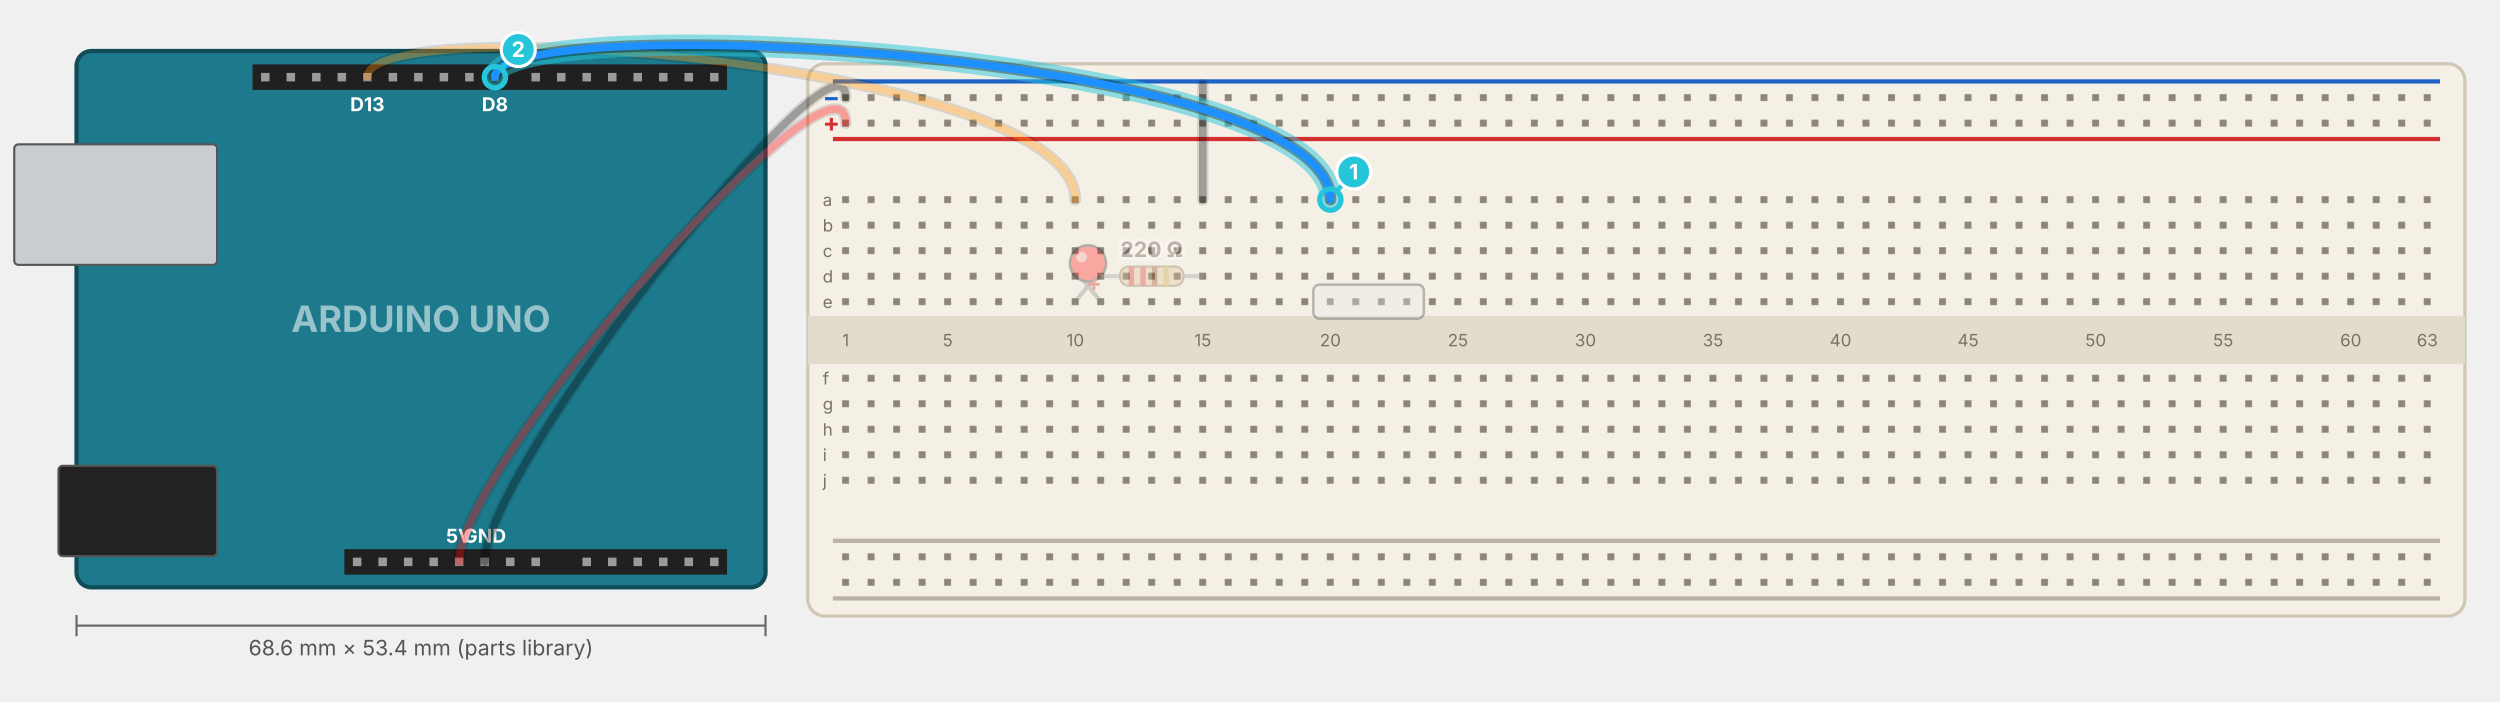
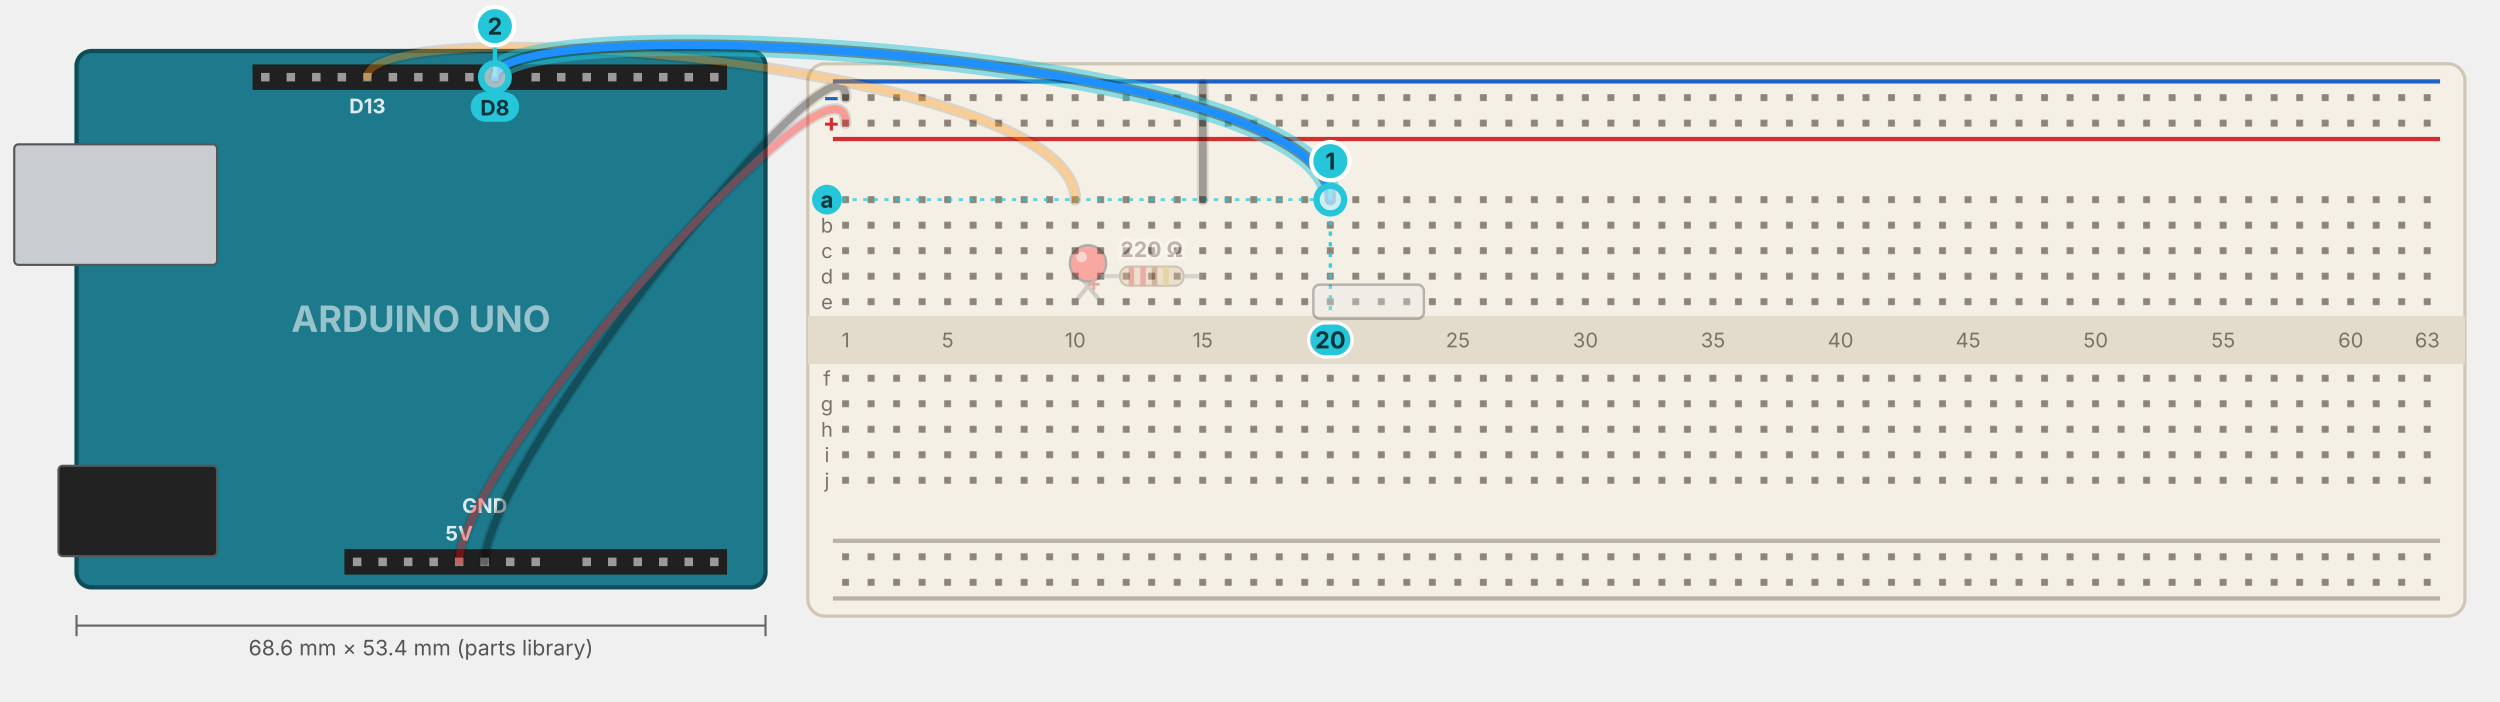
<svg xmlns="http://www.w3.org/2000/svg" viewBox="0 0 1176 330" font-family="system-ui,-apple-system,Segoe UI,sans-serif">
  <rect x="36" y="24" width="324.1" height="252.3" rx="7" fill="#1d7a8c" stroke="#0f4c57" stroke-width="2" />
  <rect x="6.7" y="67.9" width="95.4" height="56.7" rx="2" fill="#c9ccd1" stroke="#555" />
  <rect x="27.5" y="219.1" width="74.6" height="42.5" rx="2" fill="#222" stroke="#555" />
  <rect x="118.8" y="30.3" width="223.2" height="12.0" fill="#202020" />
  <rect x="162.0" y="258.3" width="180.0" height="12.0" fill="#202020" />
  <rect x="166.0" y="262.3" width="4" height="4" fill="#9a9a9a" />
  <rect x="178.0" y="262.3" width="4" height="4" fill="#9a9a9a" />
  <rect x="190.0" y="262.3" width="4" height="4" fill="#9a9a9a" />
  <rect x="202.0" y="262.3" width="4" height="4" fill="#9a9a9a" />
  <rect x="214.0" y="262.3" width="4" height="4" fill="#9a9a9a" />
  <rect x="226.0" y="262.3" width="4" height="4" fill="#9a9a9a" />
  <rect x="238.0" y="262.3" width="4" height="4" fill="#9a9a9a" />
  <rect x="250.0" y="262.3" width="4" height="4" fill="#9a9a9a" />
  <rect x="274.0" y="262.3" width="4" height="4" fill="#9a9a9a" />
  <rect x="286.0" y="262.3" width="4" height="4" fill="#9a9a9a" />
  <rect x="298.0" y="262.3" width="4" height="4" fill="#9a9a9a" />
  <rect x="310.0" y="262.3" width="4" height="4" fill="#9a9a9a" />
  <rect x="322.0" y="262.3" width="4" height="4" fill="#9a9a9a" />
  <rect x="334.0" y="262.3" width="4" height="4" fill="#9a9a9a" />
  <rect x="334.0" y="34.3" width="4" height="4" fill="#9a9a9a" />
  <rect x="322.0" y="34.3" width="4" height="4" fill="#9a9a9a" />
  <rect x="310.0" y="34.3" width="4" height="4" fill="#9a9a9a" />
  <rect x="298.0" y="34.3" width="4" height="4" fill="#9a9a9a" />
  <rect x="286.0" y="34.3" width="4" height="4" fill="#9a9a9a" />
  <rect x="274.0" y="34.3" width="4" height="4" fill="#9a9a9a" />
  <rect x="262.0" y="34.3" width="4" height="4" fill="#9a9a9a" />
  <rect x="250.0" y="34.3" width="4" height="4" fill="#9a9a9a" />
  <rect x="230.8" y="34.3" width="4" height="4" fill="#9a9a9a" />
  <rect x="218.8" y="34.3" width="4" height="4" fill="#9a9a9a" />
  <rect x="206.8" y="34.3" width="4" height="4" fill="#9a9a9a" />
  <rect x="194.8" y="34.3" width="4" height="4" fill="#9a9a9a" />
  <rect x="182.8" y="34.3" width="4" height="4" fill="#9a9a9a" />
  <rect x="170.8" y="34.3" width="4" height="4" fill="#9a9a9a" />
  <rect x="158.8" y="34.3" width="4" height="4" fill="#9a9a9a" />
  <rect x="146.8" y="34.3" width="4" height="4" fill="#9a9a9a" />
  <rect x="134.8" y="34.3" width="4" height="4" fill="#9a9a9a" />
  <rect x="122.8" y="34.3" width="4" height="4" fill="#9a9a9a" />
  <text x="198.0" y="156.1" text-anchor="middle" font-size="17" font-weight="700" fill="#ffffff" opacity=".55">ARDUINO UNO</text>
-   <text x="216.0" y="255.3" text-anchor="middle" font-size="9" font-weight="700" fill="#fff">5V</text>
-   <text x="172.8" y="52.3" text-anchor="middle" font-size="9" font-weight="700" fill="#fff">D13</text>
-   <text x="232.8" y="52.3" text-anchor="middle" font-size="9" font-weight="700" fill="#fff">D8</text>
-   <text x="228.0" y="255.3" text-anchor="middle" font-size="9" font-weight="700" fill="#fff">GND</text>
+   <text x="172.8" y="53.3" text-anchor="middle" font-size="9.5" font-weight="700" fill="#fff" opacity=".85">D13</text>
+   <text x="216.0" y="254.3" text-anchor="middle" font-size="9.5" font-weight="700" fill="#fff" opacity=".85">5V</text>
+   <text x="228.0" y="241.3" text-anchor="middle" font-size="9.5" font-weight="700" fill="#fff" opacity=".85">GND</text>
+   <rect x="221.4" y="43.3" width="22.8" height="14" rx="7" fill="#26c6da" />
+   <text x="232.8" y="54.3" text-anchor="middle" font-size="10" font-weight="700" fill="#06343a">D8</text>
  <path d="M36 289.283v10M360.1 289.283v10M36 294.283H360.1" stroke="#666" fill="none" />
  <text x="198.0" y="308.283" text-anchor="middle" font-size="10" fill="#555">68.6 mm × 53.4 mm (parts library)</text>
  <rect x="380" y="30" width="779.5" height="259.8" rx="8" fill="#f4f0e6" stroke="#cfc6b4" stroke-width="1.5" />
  <rect x="380" y="148.6" width="779.5" height="22.7" fill="#e3dccd" />
  <pattern id="holes" x="391.76" y="87.92" width="12" height="12" patternUnits="userSpaceOnUse">
    <rect x="4.4" y="4.4" width="3.2" height="3.2" fill="#8c8477" />
  </pattern>
  <rect x="391.8" y="87.9" width="756" height="60" fill="url(#holes)" />
  <rect x="391.8" y="171.9" width="756" height="60" fill="url(#holes)" />
  <rect x="391.8" y="51.9" width="756" height="12" fill="url(#holes)" />
  <line x1="391.8" y1="65.4" x2="1147.8" y2="65.4" stroke="#d32f2f" stroke-width="2" />
  <text x="387" y="61.9" font-size="12" font-weight="700" fill="#d32f2f">+</text>
  <rect x="391.8" y="39.9" width="756" height="12" fill="url(#holes)" />
  <line x1="391.8" y1="38.3" x2="1147.8" y2="38.3" stroke="#1e63c6" stroke-width="2" />
  <text x="387" y="49.9" font-size="12" font-weight="700" fill="#1e63c6">−</text>
  <rect x="391.8" y="256.0" width="756" height="12" fill="url(#holes)" />
  <line x1="391.8" y1="254.4" x2="1147.8" y2="254.4" stroke="#b9b2a5" stroke-width="2" />
  <rect x="391.8" y="268.0" width="756" height="12" fill="url(#holes)" />
  <line x1="391.8" y1="281.5" x2="1147.8" y2="281.5" stroke="#b9b2a5" stroke-width="2" />
-   <text x="397.8" y="162.9" text-anchor="middle" font-size="8" fill="#7a7266">1</text>
-   <text x="445.8" y="162.9" text-anchor="middle" font-size="8" fill="#7a7266">5</text>
-   <text x="505.8" y="162.9" text-anchor="middle" font-size="8" fill="#7a7266">10</text>
-   <text x="565.8" y="162.9" text-anchor="middle" font-size="8" fill="#7a7266">15</text>
-   <text x="625.8" y="162.9" text-anchor="middle" font-size="8" fill="#7a7266">20</text>
-   <text x="685.8" y="162.9" text-anchor="middle" font-size="8" fill="#7a7266">25</text>
-   <text x="745.8" y="162.9" text-anchor="middle" font-size="8" fill="#7a7266">30</text>
-   <text x="805.8" y="162.9" text-anchor="middle" font-size="8" fill="#7a7266">35</text>
-   <text x="865.8" y="162.9" text-anchor="middle" font-size="8" fill="#7a7266">40</text>
-   <text x="925.8" y="162.9" text-anchor="middle" font-size="8" fill="#7a7266">45</text>
-   <text x="985.8" y="162.9" text-anchor="middle" font-size="8" fill="#7a7266">50</text>
-   <text x="1045.8" y="162.9" text-anchor="middle" font-size="8" fill="#7a7266">55</text>
-   <text x="1105.8" y="162.9" text-anchor="middle" font-size="8" fill="#7a7266">60</text>
-   <text x="1141.8" y="162.9" text-anchor="middle" font-size="8" fill="#7a7266">63</text>
-   <text x="387" y="96.9" font-size="8" fill="#7a7266">a</text>
-   <text x="387" y="108.9" font-size="8" fill="#7a7266">b</text>
-   <text x="387" y="120.9" font-size="8" fill="#7a7266">c</text>
-   <text x="387" y="132.9" font-size="8" fill="#7a7266">d</text>
-   <text x="387" y="144.9" font-size="8" fill="#7a7266">e</text>
-   <text x="387" y="180.9" font-size="8" fill="#7a7266">f</text>
-   <text x="387" y="192.9" font-size="8" fill="#7a7266">g</text>
-   <text x="387" y="204.9" font-size="8" fill="#7a7266">h</text>
-   <text x="387" y="216.9" font-size="8" fill="#7a7266">i</text>
-   <text x="387" y="228.9" font-size="8" fill="#7a7266">j</text>
+   <text x="397.8" y="163.4" text-anchor="middle" font-size="9.5" fill="#7a7266">1</text>
+   <text x="445.8" y="163.4" text-anchor="middle" font-size="9.5" fill="#7a7266">5</text>
+   <text x="505.8" y="163.4" text-anchor="middle" font-size="9.5" fill="#7a7266">10</text>
+   <text x="565.8" y="163.4" text-anchor="middle" font-size="9.5" fill="#7a7266">15</text>
+   <text x="685.8" y="163.4" text-anchor="middle" font-size="9.5" fill="#7a7266">25</text>
+   <text x="745.8" y="163.4" text-anchor="middle" font-size="9.5" fill="#7a7266">30</text>
+   <text x="805.8" y="163.4" text-anchor="middle" font-size="9.5" fill="#7a7266">35</text>
+   <text x="865.8" y="163.4" text-anchor="middle" font-size="9.5" fill="#7a7266">40</text>
+   <text x="925.8" y="163.4" text-anchor="middle" font-size="9.5" fill="#7a7266">45</text>
+   <text x="985.8" y="163.4" text-anchor="middle" font-size="9.5" fill="#7a7266">50</text>
+   <text x="1045.8" y="163.4" text-anchor="middle" font-size="9.5" fill="#7a7266">55</text>
+   <text x="1105.8" y="163.4" text-anchor="middle" font-size="9.5" fill="#7a7266">60</text>
+   <text x="1141.8" y="163.4" text-anchor="middle" font-size="9.5" fill="#7a7266">63</text>
+   <text x="389" y="109.4" text-anchor="middle" font-size="9.5" fill="#7a7266">b</text>
+   <text x="389" y="121.4" text-anchor="middle" font-size="9.5" fill="#7a7266">c</text>
+   <text x="389" y="133.4" text-anchor="middle" font-size="9.5" fill="#7a7266">d</text>
+   <text x="389" y="145.4" text-anchor="middle" font-size="9.5" fill="#7a7266">e</text>
+   <text x="389" y="181.4" text-anchor="middle" font-size="9.5" fill="#7a7266">f</text>
+   <text x="389" y="193.4" text-anchor="middle" font-size="9.5" fill="#7a7266">g</text>
+   <text x="389" y="205.4" text-anchor="middle" font-size="9.5" fill="#7a7266">h</text>
+   <text x="389" y="217.4" text-anchor="middle" font-size="9.5" fill="#7a7266">i</text>
+   <text x="389" y="229.4" text-anchor="middle" font-size="9.5" fill="#7a7266">j</text>
+   <line x1="625.8" y1="93.9" x2="625.8" y2="148.6" stroke="#26c6da" stroke-width="1.6" stroke-dasharray="2 3" opacity=".9" />
+   <line x1="396" y1="93.9" x2="618.8" y2="93.9" stroke="#26c6da" stroke-width="1.4" stroke-dasharray="2 3" opacity=".7" />
  <g class="ps-old" opacity=".35">
    <path d="M505.8 141.9L514.8 130.9M517.8 141.9L508.8 130.9" stroke="#8a8a8a" stroke-width="2" fill="none" />
    <circle cx="511.8" cy="123.9" r="8.5" fill="#FF2020" stroke="#333" stroke-width="1.2" />
    <circle cx="508.8" cy="120.9" r="2.5" fill="#fff" opacity=".6" />
    <text x="510.8" y="136.9" font-size="11" font-weight="700" fill="#c62828">+</text>
    <line x1="517.8" y1="129.9" x2="565.8" y2="129.9" stroke="#9e9e9e" stroke-width="2" />
    <g transform="translate(541.8 129.9) rotate(0.0)">
      <rect x="-14.9" y="-4.5" width="29.8" height="9" rx="4" fill="#dcc29a" stroke="#8d6e4a" />
      <rect x="-10.9" y="-4.5" width="2.6" height="9" fill="#d32f2f" />
      <rect x="-5.4" y="-4.5" width="2.6" height="9" fill="#d32f2f" />
      <rect x="0.0" y="-4.5" width="2.6" height="9" fill="#8b4513" />
      <rect x="5.4" y="-4.5" width="2.6" height="9" fill="#c9a227" />
    </g>
    <text x="541.8" y="120.9" text-anchor="middle" font-size="10" font-weight="700" fill="#5d4037" paint-order="stroke" stroke="#fff" stroke-width="3">220 Ω</text>
    <rect x="617.8" y="133.9" width="52.0" height="16.0" rx="3" fill="#e9e9e9" stroke="#444" stroke-width="1.2" />
    <path d="M228.0 264.3C228.0 219.9 397.8 4.0 397.8 45.9" stroke="#0005" stroke-width="5.5" fill="none" stroke-linecap="round" />
    <path d="M228.0 264.3C228.0 219.9 397.8 4.0 397.8 45.9" stroke="#000000" stroke-width="3.6" fill="none" stroke-linecap="round" />
    <path d="M216.0 264.3C216.0 218.5 397.8 12.1 397.8 57.9" stroke="#0005" stroke-width="5.5" fill="none" stroke-linecap="round" />
    <path d="M216.0 264.3C216.0 218.5 397.8 12.1 397.8 57.9" stroke="#FF0000" stroke-width="3.6" fill="none" stroke-linecap="round" />
    <path d="M172.8 36.3C172.8 4.0 505.8 30.0 505.8 93.9" stroke="#0005" stroke-width="5.5" fill="none" stroke-linecap="round" />
    <path d="M172.8 36.3C172.8 4.0 505.8 30.0 505.8 93.9" stroke="#FF8C00" stroke-width="3.6" fill="none" stroke-linecap="round" />
    <path d="M565.8 93.9C565.8 69.9 565.8 21.9 565.8 45.9" stroke="#0005" stroke-width="5.5" fill="none" stroke-linecap="round" />
    <path d="M565.8 93.9C565.8 69.9 565.8 21.9 565.8 45.9" stroke="#000000" stroke-width="3.6" fill="none" stroke-linecap="round" />
  </g>
  <g class="ps-new" data-anim="wire" data-id="wire_buzzer_sig">
    <path d="M232.8 36.3C232.8 4.0 625.8 23.9 625.8 93.9" stroke="#26c6da" stroke-width="10" fill="none" stroke-linecap="round" opacity=".5" />
    <path d="M232.8 36.3C232.8 4.0 625.8 23.9 625.8 93.9" stroke="#0005" stroke-width="5.5" fill="none" stroke-linecap="round" />
    <path d="M232.8 36.3C232.8 4.0 625.8 23.9 625.8 93.9" stroke="#1E90FF" stroke-width="3.6" fill="none" stroke-linecap="round" />
  </g>
+   <rect x="615.6" y="151.9" width="20.4" height="16" rx="8" fill="#26c6da" stroke="#fff" stroke-width="1.5" />
+   <text x="625.8" y="163.9" text-anchor="middle" font-size="11" font-weight="700" fill="#06343a">20</text>
+   <circle cx="389" cy="93.9" r="7" fill="#26c6da" />
+   <text x="389" y="97.7" text-anchor="middle" font-size="10.5" font-weight="700" fill="#06343a">a</text>
  <g class="ps-marks">
-     <circle cx="625.8" cy="93.9" r="5" fill="none" stroke="#26c6da" stroke-width="2.5" />
-     <line x1="628.8" y1="89.9" x2="636.8" y2="80.9" stroke="#26c6da" stroke-width="2" />
-     <circle cx="636.8" cy="80.9" r="8" fill="#26c6da" stroke="#fff" stroke-width="1.5" />
-     <text x="636.8" y="84.4" text-anchor="middle" font-size="10" font-weight="700" fill="#fff">1</text>
-     <circle cx="232.8" cy="36.3" r="5" fill="none" stroke="#26c6da" stroke-width="2.5" />
-     <line x1="235.8" y1="32.3" x2="243.8" y2="23.3" stroke="#26c6da" stroke-width="2" />
-     <circle cx="243.8" cy="23.3" r="8" fill="#26c6da" stroke="#fff" stroke-width="1.5" />
-     <text x="243.8" y="26.8" text-anchor="middle" font-size="10" font-weight="700" fill="#fff">2</text>
+     <line x1="625.8" y1="93.9" x2="625.8" y2="75.8" stroke="#26c6da" stroke-width="2" />
+     <circle cx="625.8" cy="93.9" r="6.5" fill="#fff" fill-opacity=".55" stroke="#26c6da" stroke-width="3" />
+     <circle cx="625.8" cy="75.8" r="9" fill="#26c6da" stroke="#fff" stroke-width="2" />
+     <text x="625.8" y="79.8" text-anchor="middle" font-size="11" font-weight="700" fill="#06343a">1</text>
+     <line x1="232.8" y1="36.3" x2="232.8" y2="12.3" stroke="#26c6da" stroke-width="2" />
+     <circle cx="232.8" cy="36.3" r="6.5" fill="#fff" fill-opacity=".55" stroke="#26c6da" stroke-width="3" />
+     <circle cx="232.8" cy="12.3" r="9" fill="#26c6da" stroke="#fff" stroke-width="2" />
+     <text x="232.8" y="16.3" text-anchor="middle" font-size="11" font-weight="700" fill="#06343a">2</text>
  </g>
</svg>
